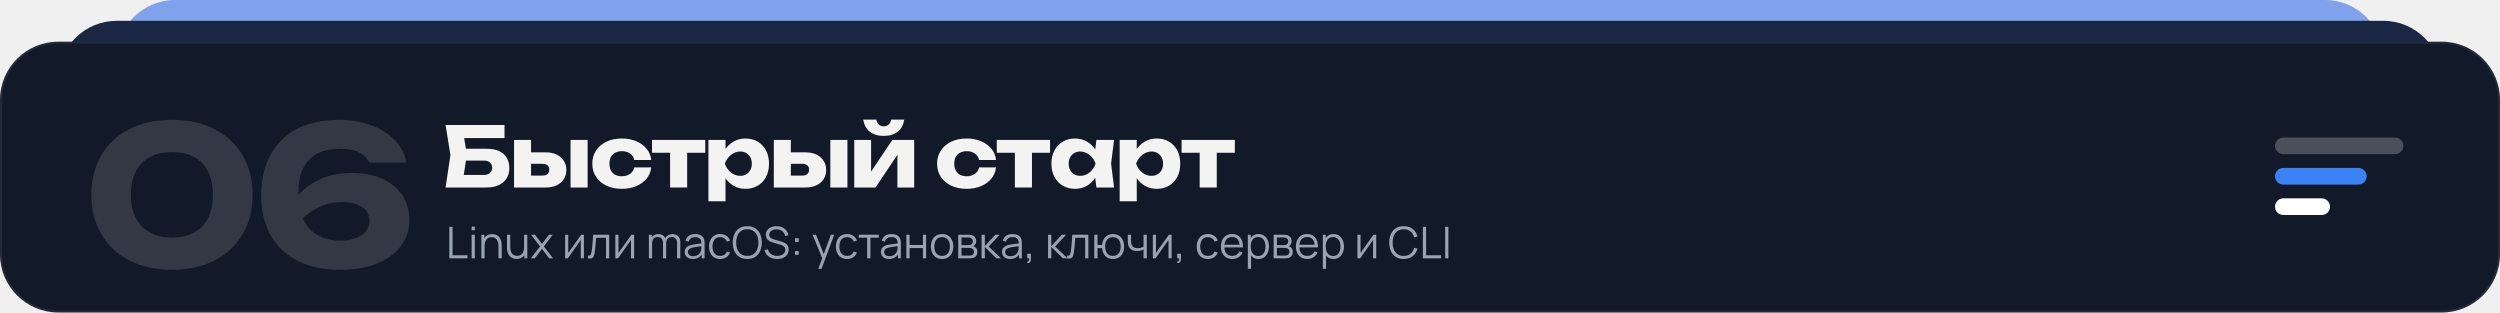
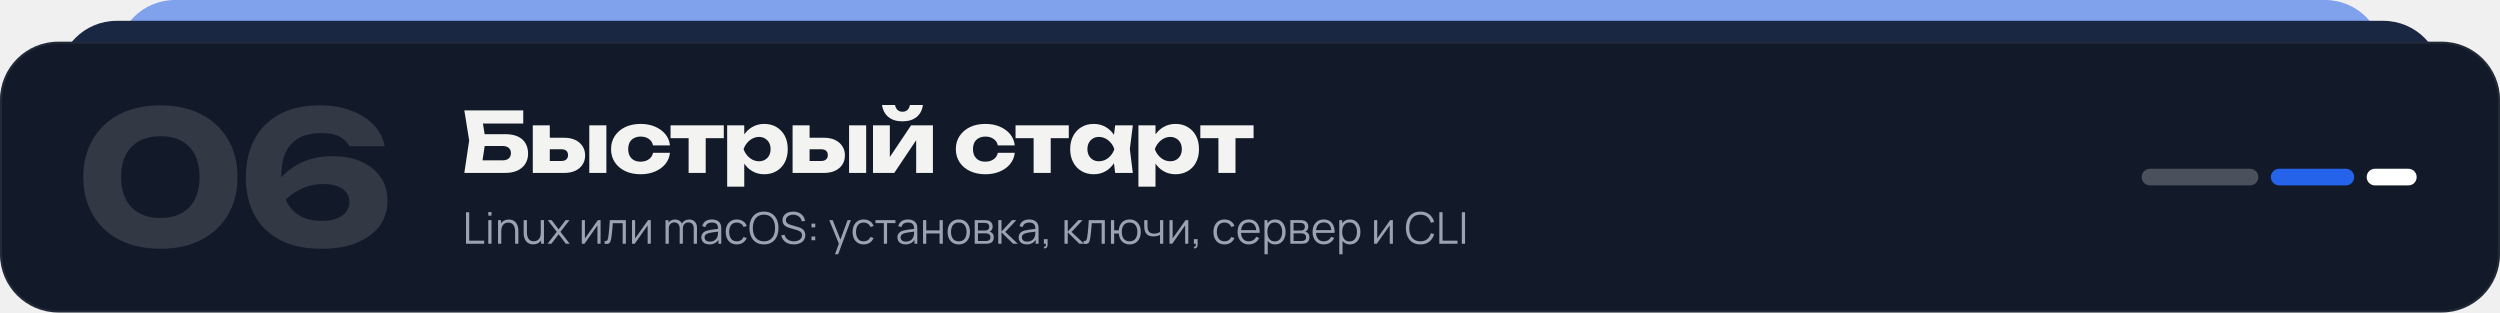
<svg xmlns="http://www.w3.org/2000/svg" width="1200" height="150" viewBox="0 0 1200 150" role="img" aria-labelledby="t d">
  <defs>
    <linearGradient id="cta" x1="0" y1="0" x2="1" y2="0.35">
      <stop offset="0" stop-color="#1D4ED8" />
      <stop offset=".45" stop-color="#2563EB" />
      <stop offset="1.4" stop-color="#38BDF8" />
    </linearGradient>
    <path id="U-zero" d="M463 -16Q335 -16 240 32Q145 81 94 169Q42 257 42 375Q42 493 94 581Q145 669 240 718Q335 766 463 766Q590 766 684 718Q779 669 831 581Q883 493 883 375Q883 257 831 169Q779 81 684 32Q590 -16 463 -16ZM463 152Q564 152 620 210Q676 269 676 375Q676 482 620 540Q564 598 463 598Q362 598 305 540Q248 482 248 375Q248 269 305 210Q362 152 463 152Z" />
    <path id="U-six" d="M449 766Q546 766 622 736Q697 707 744 656Q790 606 800 543H608Q594 573 558 594Q522 615 454 615Q381 615 332 588Q284 560 260 509Q237 458 237 383Q237 302 263 247Q289 192 338 164Q387 136 458 136Q507 136 540 150Q574 163 591 186Q608 210 608 238Q608 268 592 290Q576 313 544 325Q512 337 464 337Q400 337 342 309Q284 281 236 226L166 274Q197 336 246 384Q295 433 362 461Q430 489 515 489Q609 489 676 458Q743 427 780 372Q816 318 816 245Q816 169 774 110Q731 51 651 18Q571 -16 455 -16Q317 -16 226 34Q134 84 88 172Q43 260 43 374Q43 488 88 577Q134 666 224 716Q315 766 449 766Z" />
    <path id="U-uni0411" d="M204 465H535Q630 465 691 436Q752 407 782 354Q812 302 812 232Q812 162 779 110Q746 57 684 28Q622 0 535 0H47L105 389L47 750H754V593H176L255 688L302 393L251 56L172 151H508Q553 151 580 174Q606 197 606 237Q606 278 580 300Q553 323 508 323H204Z" />
    <path id="U-uni044B" d="M734 571H939V0H734ZM56 0V571H260V50L197 143H399Q437 143 458 162Q479 180 479 213Q479 247 458 266Q437 284 399 284H196V422H433Q509 422 565 396Q621 369 652 322Q684 274 684 211Q684 147 653 100Q622 52 566 26Q510 0 436 0Z" />
    <path id="U-uni0441" d="M737 241Q729 164 681 106Q633 48 556 16Q480 -16 385 -16Q280 -16 200 22Q120 60 75 128Q30 196 30 285Q30 375 75 443Q120 511 200 550Q280 588 385 588Q480 588 556 556Q633 523 681 466Q729 408 737 330H534Q523 381 483 408Q443 436 385 436Q340 436 306 418Q273 401 254 368Q236 334 236 285Q236 237 254 204Q273 170 306 152Q340 135 385 135Q443 135 484 164Q524 193 534 241Z" />
    <path id="U-uni0442" d="M231 501H436V0H231ZM14 571H653V417H14Z" />
    <path id="U-uni0440" d="M56 571H261V407L252 383V223L261 176V-165H56ZM196 285Q209 378 250 446Q292 513 356 550Q420 588 501 588Q585 588 648 550Q712 512 748 444Q783 376 783 285Q783 196 748 128Q712 59 648 22Q585 -16 501 -16Q420 -16 356 22Q292 59 251 127Q210 195 196 285ZM577 285Q577 328 560 361Q542 394 510 413Q479 432 439 432Q398 432 361 413Q324 394 296 361Q268 328 253 285Q268 243 296 210Q324 177 361 158Q398 140 439 140Q479 140 510 158Q542 177 560 210Q577 243 577 285Z" />
    <path id="U-uni0439" d="M56 0V571H258V111L214 125L513 571H775V0H574V473L618 458L311 0ZM410 619Q305 619 242 670Q179 720 164 815H320Q328 776 351 755Q374 734 410 734Q446 734 469 755Q492 776 499 815H656Q641 720 578 670Q514 619 410 619Z" />
    <path id="U-uni0430" d="M572 0 546 206 573 285 546 364 572 571H784L748 286L784 0ZM620 285Q606 195 564 127Q523 59 460 22Q396 -16 315 -16Q231 -16 168 22Q104 59 68 128Q32 196 32 285Q32 376 68 444Q104 512 168 550Q231 588 315 588Q396 588 460 550Q523 513 565 446Q607 378 620 285ZM239 285Q239 243 256 210Q274 177 305 158Q336 140 376 140Q418 140 455 158Q492 177 520 210Q548 243 562 285Q548 328 520 361Q492 394 455 413Q418 432 376 432Q336 432 305 413Q274 394 256 361Q239 328 239 285Z" />
    <path id="MR-L" d="M160 0V1440H307V141H991V0Z" />
    <path id="MR-i" d="M160 1285V1450H307V1285ZM160 0V1080H307V0Z" />
    <path id="MR-n" d="M920 0V551Q920 641 903 716Q886 792 848 848Q811 905 752 936Q692 967 607 967Q529 967 470 940Q410 913 370 862Q329 812 308 740Q287 668 287 576L183 599Q183 765 241 878Q299 991 401 1049Q503 1107 635 1107Q732 1107 804 1077Q877 1047 928 996Q978 945 1009 880Q1040 814 1054 740Q1068 667 1068 594V0ZM139 0V1080H272V814H287V0Z" />
    <path id="MR-u" d="M553 -27Q456 -27 384 3Q311 33 260 84Q210 135 179 200Q148 266 134 340Q120 413 120 486V1080H268V529Q268 440 285 364Q302 288 340 232Q377 175 436 144Q496 113 581 113Q659 113 718 140Q778 167 818 218Q859 268 880 340Q901 413 901 504L1005 481Q1005 315 947 202Q889 89 787 31Q685 -27 553 -27ZM916 0V266H901V1080H1048V0Z" />
    <path id="MR-x" d="M20 0 442 546 29 1080H205L528 659L848 1080H1024L611 546L1034 0H857L528 433L197 0Z" />
    <path id="MR-uni0438" d="M998 1080V0H855V841L263 0H139V1080H282V246L875 1080Z" />
    <path id="MR-uni043B" d="M40 0V129Q100 118 132 134Q163 151 178 190Q193 230 203 289Q219 387 232 505Q245 623 256 766Q266 908 277 1080H1011V0H865V939H413Q406 833 397 728Q388 623 378 526Q369 430 358 349Q347 268 335 209Q317 120 288 67Q258 14 200 -3Q142 -20 40 0Z" />
    <path id="MR-m" d="M1428 0 1429 709Q1429 834 1360 906Q1290 977 1183 977Q1122 977 1064 949Q1006 921 968 859Q931 797 931 697L844 722Q841 838 890 925Q938 1012 1024 1060Q1109 1109 1217 1109Q1380 1109 1478 1008Q1576 908 1576 737L1575 0ZM139 0V1080H271V814H287V0ZM785 0 786 699Q786 828 718 902Q649 977 537 977Q425 977 356 900Q287 824 287 697L199 745Q199 849 248 932Q297 1014 382 1062Q467 1109 575 1109Q678 1109 758 1065Q839 1021 885 937Q931 853 931 733L930 0Z" />
    <path id="MR-a" d="M449 -30Q327 -30 244 14Q162 58 121 131Q80 204 80 290Q80 378 116 440Q151 503 212 543Q274 583 355 604Q437 624 536 640Q636 655 732 666Q827 678 899 689L847 657Q850 817 785 894Q720 971 559 971Q448 971 372 921Q295 871 264 763L121 805Q158 950 270 1030Q382 1110 561 1110Q709 1110 812 1054Q916 999 959 894Q979 847 985 789Q991 731 991 671V0H860V271L898 255Q843 116 727 43Q611 -30 449 -30ZM466 97Q569 97 646 134Q723 171 770 236Q817 300 831 381Q843 433 844 496Q845 558 845 589L901 560Q826 550 738 540Q651 530 566 517Q482 504 414 486Q368 473 325 450Q282 426 254 387Q227 348 227 290Q227 243 250 199Q274 155 326 126Q379 97 466 97Z" />
    <path id="MR-c" d="M588 -30Q425 -30 312 43Q199 116 140 244Q82 373 80 540Q82 710 142 838Q202 967 315 1038Q428 1110 589 1110Q753 1110 874 1030Q996 950 1041 811L897 765Q859 862 776 916Q694 969 588 969Q469 969 391 914Q313 860 275 763Q237 666 236 540Q238 346 326 228Q414 111 588 111Q698 111 776 162Q853 212 893 309L1041 265Q981 121 865 46Q749 -30 588 -30Z" />
    <path id="MR-O" d="M723 -30Q508 -30 360 66Q212 161 136 330Q60 499 60 720Q60 941 136 1110Q212 1279 360 1374Q508 1470 723 1470Q939 1470 1086 1374Q1234 1279 1310 1110Q1387 941 1387 720Q1387 499 1310 330Q1234 161 1086 66Q939 -30 723 -30ZM723 111Q892 111 1005 188Q1118 265 1174 402Q1231 540 1231 720Q1231 900 1174 1037Q1118 1174 1005 1251Q892 1328 723 1329Q554 1329 442 1252Q330 1175 274 1038Q217 900 216 720Q215 540 272 404Q328 267 441 190Q554 112 723 111Z" />
    <path id="MR-S" d="M640 -30Q489 -30 368 20Q248 71 170 164Q91 257 67 385L217 410Q253 270 369 190Q485 111 646 111Q752 111 836 144Q920 178 968 240Q1016 302 1016 387Q1016 443 996 482Q976 522 943 548Q910 574 871 592Q832 609 795 620L430 729Q364 748 308 778Q252 807 210 848Q169 890 146 946Q123 1002 123 1074Q123 1196 187 1285Q251 1374 362 1422Q473 1470 615 1469Q759 1469 872 1418Q986 1367 1060 1272Q1134 1178 1158 1049L1004 1021Q989 1115 935 1184Q881 1253 798 1290Q714 1328 614 1329Q517 1329 442 1296Q366 1264 322 1208Q278 1152 278 1080Q278 1007 318 963Q359 919 418 894Q478 869 534 853L816 770Q860 758 920 736Q979 713 1036 672Q1092 630 1129 563Q1166 496 1166 393Q1166 293 1126 214Q1087 135 1016 81Q944 27 848 -2Q753 -30 640 -30Z" />
    <path id="MR-colon" d="M220 160V331H391V160ZM221 749V920H392V749Z" />
    <path id="MR-uni0443" d="M294 -480 503 87 506 -81 33 1080H189L577 109H513L871 1080H1021L441 -480Z" />
    <path id="MR-uni0441" d="M588 -30Q425 -30 312 43Q199 116 140 244Q82 373 80 540Q82 710 142 838Q202 967 315 1038Q428 1110 589 1110Q753 1110 874 1030Q996 950 1041 811L897 765Q859 862 776 916Q694 969 588 969Q469 969 391 914Q313 860 275 763Q237 666 236 540Q238 346 326 228Q414 111 588 111Q698 111 776 162Q853 212 893 309L1041 265Q981 121 865 46Q749 -30 588 -30Z" />
    <path id="MR-uni0442" d="M433 0V944H50V1080H963V944H580V0Z" />
    <path id="MR-uni0430" d="M449 -30Q327 -30 244 14Q162 58 121 131Q80 204 80 290Q80 378 116 440Q151 503 212 543Q274 583 355 604Q437 624 536 640Q636 655 732 666Q827 678 899 689L847 657Q850 817 785 894Q720 971 559 971Q448 971 372 921Q295 871 264 763L121 805Q158 950 270 1030Q382 1110 561 1110Q709 1110 812 1054Q916 999 959 894Q979 847 985 789Q991 731 991 671V0H860V271L898 255Q843 116 727 43Q611 -30 449 -30ZM466 97Q569 97 646 134Q723 171 770 236Q817 300 831 381Q843 433 844 496Q845 558 845 589L901 560Q826 550 738 540Q651 530 566 517Q482 504 414 486Q368 473 325 450Q282 426 254 387Q227 348 227 290Q227 243 250 199Q274 155 326 126Q379 97 466 97Z" />
    <path id="MR-uni043D" d="M139 0V1080H286V611H895V1080H1042V0H895V470H286V0Z" />
    <path id="MR-uni043E" d="M591 -30Q430 -30 316 43Q202 116 141 245Q80 374 80 541Q80 711 142 839Q204 967 318 1038Q433 1110 591 1110Q753 1110 868 1038Q982 965 1042 836Q1103 708 1103 541Q1103 371 1042 242Q981 114 866 42Q751 -30 591 -30ZM591 111Q771 111 859 230Q947 350 947 541Q947 737 858 853Q770 969 591 969Q470 969 392 914Q313 860 274 764Q236 667 236 541Q236 346 326 228Q416 111 591 111Z" />
    <path id="MR-uni0432" d="M139 0V1080H584Q618 1080 666 1076Q715 1072 757 1061Q848 1037 904 963Q959 889 959 785Q959 727 942 682Q924 636 892 603Q877 586 859 574Q841 561 824 553Q856 547 893 525Q951 491 981 434Q1011 376 1011 294Q1011 183 958 113Q905 43 816 17Q776 6 730 3Q683 0 642 0ZM287 125H635Q656 125 688 128Q720 132 745 138Q804 153 832 198Q859 244 859 298Q859 369 818 414Q776 460 707 470Q684 475 659 476Q634 477 614 477H287ZM287 603H589Q615 603 648 606Q680 610 704 619Q756 637 780 681Q805 725 805 777Q805 834 778 877Q752 920 699 937Q663 950 622 952Q580 954 569 954H287Z" />
    <path id="MR-uni043A" d="M139 0 140 1080H288V560L770 1080H966L460 540L1032 0H818L288 520V0Z" />
    <path id="MR-comma" d="M120 -209 129 -136Q169 -139 187 -120Q205 -101 209 -69Q213 -37 211 0H120V211H291V-40Q291 -132 244 -178Q198 -224 120 -209Z" />
    <path id="MR-uni044E" d="M990 -30Q847 -30 741 32Q635 93 572 204Q510 316 497 467H286V0H139V1080H286V613H496Q509 766 572 878Q636 989 742 1050Q849 1110 991 1110Q1152 1110 1266 1037Q1381 964 1442 836Q1502 708 1502 542Q1502 372 1440 243Q1379 114 1264 42Q1150 -30 990 -30ZM987 111Q1169 111 1258 230Q1346 348 1346 541Q1346 738 1256 854Q1167 969 988 969Q817 969 726 856Q635 742 635 542Q635 346 724 228Q814 111 987 111Z" />
    <path id="MR-uni0447" d="M801 0V402Q747 375 668 355Q589 335 498 335Q334 335 232 408Q130 481 99 619Q89 660 86 706Q82 752 81 789Q80 826 80 842V1080H228V842Q228 809 230 767Q232 725 239 685Q259 576 330 520Q400 464 528 464Q608 464 680 484Q751 505 801 540V1080H948V0Z" />
    <path id="MR-uni0435" d="M597 -30Q439 -30 324 40Q208 110 144 237Q80 364 80 535Q80 712 143 841Q206 970 320 1040Q435 1110 591 1110Q751 1110 864 1036Q977 963 1035 826Q1093 689 1088 499H938V551Q934 761 848 868Q761 975 595 975Q421 975 328 862Q236 749 236 540Q236 336 328 224Q421 111 591 111Q707 111 794 164Q880 218 930 319L1067 266Q1003 125 878 48Q754 -30 597 -30ZM184 499V622H1009V499Z" />
    <path id="MR-uni0440" d="M625 -30Q476 -30 373 46Q270 121 217 250Q164 380 164 541Q164 705 218 834Q271 962 375 1036Q479 1110 631 1110Q779 1110 885 1035Q991 960 1048 831Q1104 702 1104 541Q1104 379 1047 250Q990 121 883 46Q776 -30 625 -30ZM139 -480V1080H271V267H287V-480ZM610 107Q723 107 798 164Q873 221 910 320Q948 418 948 541Q948 663 911 761Q874 859 798 916Q723 973 607 973Q494 973 420 918Q345 863 308 766Q271 668 271 541Q271 416 308 318Q345 219 420 163Q495 107 610 107Z" />
    <path id="MR-C" d="M723 -30Q508 -30 360 66Q212 161 136 330Q60 499 60 720Q60 941 136 1110Q212 1279 360 1374Q508 1470 723 1470Q974 1470 1133 1342Q1292 1213 1351 997L1201 958Q1155 1129 1036 1229Q917 1329 723 1329Q554 1329 442 1252Q330 1175 274 1038Q217 900 215 720Q214 540 270 403Q327 266 440 188Q554 111 723 111Q917 111 1036 212Q1155 312 1201 482L1351 443Q1292 227 1133 98Q974 -30 723 -30Z" />
    <path id="MR-I" d="M160 0V1440H307V0Z" />
  </defs>
  <rect x="56" y="0" width="1088" height="60" rx="28" fill="#2563EB" fill-opacity="0.55" />
  <rect x="28" y="10" width="1144" height="60" rx="28" fill="#1A2742" />
  <rect x="0" y="20" width="1200" height="130" rx="28" fill="#121A29" />
  <rect x=".5" y="20.5" width="1199" height="129" rx="27.5" fill="none" stroke="#FFFFFF" stroke-opacity=".07" />
  <g fill="#F3F4F1" fill-opacity="0.14">
-     <use href="#U-zero" transform="matrix(0.092 0 0 -0.092 40.0 128.0)" />
-     <use href="#U-six" transform="matrix(0.092 0 0 -0.092 121.4 128.0)" />
+     <use href="#U-zero" transform="matrix(0.088 0 0 -0.088 36.3 118.0)" />
+     <use href="#U-six" transform="matrix(0.088 0 0 -0.088 114.2 118.0)" />
  </g>
  <g fill="#F3F4F1">
-     <use href="#U-uni0411" transform="matrix(0.04 0 0 -0.04 212.0 90.0)" />
-     <use href="#U-uni044B" transform="matrix(0.04 0 0 -0.04 244.5 90.0)" />
-     <use href="#U-uni0441" transform="matrix(0.04 0 0 -0.04 283.1 90.0)" />
-     <use href="#U-uni0442" transform="matrix(0.04 0 0 -0.04 312.4 90.0)" />
-     <use href="#U-uni0440" transform="matrix(0.04 0 0 -0.04 337.8 90.0)" />
-     <use href="#U-uni044B" transform="matrix(0.04 0 0 -0.04 369.2 90.0)" />
-     <use href="#U-uni0439" transform="matrix(0.04 0 0 -0.04 407.8 90.0)" />
-     <use href="#U-uni0441" transform="matrix(0.04 0 0 -0.04 448.6 90.0)" />
-     <use href="#U-uni0442" transform="matrix(0.04 0 0 -0.04 477.9 90.0)" />
-     <use href="#U-uni0430" transform="matrix(0.04 0 0 -0.04 503.4 90.0)" />
-     <use href="#U-uni0440" transform="matrix(0.04 0 0 -0.04 535.2 90.0)" />
-     <use href="#U-uni0442" transform="matrix(0.04 0 0 -0.04 566.6 90.0)" />
+     <use href="#U-uni0411" transform="matrix(0.04 0 0 -0.04 221.0 83.0)" />
+     <use href="#U-uni044B" transform="matrix(0.04 0 0 -0.04 253.5 83.0)" />
+     <use href="#U-uni0441" transform="matrix(0.04 0 0 -0.04 292.1 83.0)" />
+     <use href="#U-uni0442" transform="matrix(0.04 0 0 -0.04 321.3 83.0)" />
+     <use href="#U-uni0440" transform="matrix(0.04 0 0 -0.04 346.8 83.0)" />
+     <use href="#U-uni044B" transform="matrix(0.04 0 0 -0.04 378.2 83.0)" />
+     <use href="#U-uni0439" transform="matrix(0.04 0 0 -0.04 416.8 83.0)" />
+     <use href="#U-uni0441" transform="matrix(0.04 0 0 -0.04 457.6 83.0)" />
+     <use href="#U-uni0442" transform="matrix(0.04 0 0 -0.04 486.9 83.0)" />
+     <use href="#U-uni0430" transform="matrix(0.04 0 0 -0.04 512.4 83.0)" />
+     <use href="#U-uni0440" transform="matrix(0.04 0 0 -0.04 544.2 83.0)" />
+     <use href="#U-uni0442" transform="matrix(0.04 0 0 -0.04 575.6 83.0)" />
  </g>
  <g fill="#9AA3B2">
-     <use href="#MR-L" transform="matrix(0.0105 0 0 -0.0105 214.0 124.0)" />
-     <use href="#MR-i" transform="matrix(0.0105 0 0 -0.0105 224.7 124.0)" />
-     <use href="#MR-n" transform="matrix(0.0105 0 0 -0.0105 229.6 124.0)" />
-     <use href="#MR-u" transform="matrix(0.0105 0 0 -0.0105 242.1 124.0)" />
-     <use href="#MR-x" transform="matrix(0.0105 0 0 -0.0105 254.6 124.0)" />
-     <use href="#MR-uni0438" transform="matrix(0.0105 0 0 -0.0105 269.8 124.0)" />
-     <use href="#MR-uni043B" transform="matrix(0.0105 0 0 -0.0105 281.8 124.0)" />
-     <use href="#MR-uni0438" transform="matrix(0.0105 0 0 -0.0105 293.9 124.0)" />
-     <use href="#MR-m" transform="matrix(0.0105 0 0 -0.0105 310.0 124.0)" />
-     <use href="#MR-a" transform="matrix(0.0105 0 0 -0.0105 327.8 124.0)" />
-     <use href="#MR-c" transform="matrix(0.0105 0 0 -0.0105 339.5 124.0)" />
-     <use href="#MR-O" transform="matrix(0.0105 0 0 -0.0105 351.1 124.0)" />
-     <use href="#MR-S" transform="matrix(0.0105 0 0 -0.0105 366.3 124.0)" />
-     <use href="#MR-colon" transform="matrix(0.0105 0 0 -0.0105 379.3 124.0)" />
-     <use href="#MR-uni0443" transform="matrix(0.0105 0 0 -0.0105 389.7 124.0)" />
-     <use href="#MR-uni0441" transform="matrix(0.0105 0 0 -0.0105 400.4 124.0)" />
-     <use href="#MR-uni0442" transform="matrix(0.0105 0 0 -0.0105 411.7 124.0)" />
-     <use href="#MR-uni0430" transform="matrix(0.0105 0 0 -0.0105 422.0 124.0)" />
-     <use href="#MR-uni043D" transform="matrix(0.0105 0 0 -0.0105 433.6 124.0)" />
-     <use href="#MR-uni043E" transform="matrix(0.0105 0 0 -0.0105 446.0 124.0)" />
-     <use href="#MR-uni0432" transform="matrix(0.0105 0 0 -0.0105 458.5 124.0)" />
-     <use href="#MR-uni043A" transform="matrix(0.0105 0 0 -0.0105 469.7 124.0)" />
-     <use href="#MR-uni0430" transform="matrix(0.0105 0 0 -0.0105 480.1 124.0)" />
-     <use href="#MR-comma" transform="matrix(0.0105 0 0 -0.0105 491.8 124.0)" />
-     <use href="#MR-uni043A" transform="matrix(0.0105 0 0 -0.0105 501.6 124.0)" />
-     <use href="#MR-uni043B" transform="matrix(0.0105 0 0 -0.0105 511.8 124.0)" />
-     <use href="#MR-uni044E" transform="matrix(0.0105 0 0 -0.0105 523.8 124.0)" />
-     <use href="#MR-uni0447" transform="matrix(0.0105 0 0 -0.0105 540.5 124.0)" />
-     <use href="#MR-uni0438" transform="matrix(0.0105 0 0 -0.0105 551.9 124.0)" />
-     <use href="#MR-comma" transform="matrix(0.0105 0 0 -0.0105 563.8 124.0)" />
-     <use href="#MR-uni0441" transform="matrix(0.0105 0 0 -0.0105 573.6 124.0)" />
-     <use href="#MR-uni0435" transform="matrix(0.0105 0 0 -0.0105 585.2 124.0)" />
-     <use href="#MR-uni0440" transform="matrix(0.0105 0 0 -0.0105 597.5 124.0)" />
-     <use href="#MR-uni0432" transform="matrix(0.0105 0 0 -0.0105 609.9 124.0)" />
-     <use href="#MR-uni0435" transform="matrix(0.0105 0 0 -0.0105 621.2 124.0)" />
-     <use href="#MR-uni0440" transform="matrix(0.0105 0 0 -0.0105 633.5 124.0)" />
-     <use href="#MR-uni0438" transform="matrix(0.0105 0 0 -0.0105 650.1 124.0)" />
-     <use href="#MR-C" transform="matrix(0.0105 0 0 -0.0105 666.2 124.0)" />
-     <use href="#MR-L" transform="matrix(0.0105 0 0 -0.0105 681.3 124.0)" />
-     <use href="#MR-I" transform="matrix(0.0105 0 0 -0.0105 692.0 124.0)" />
+     <use href="#MR-L" transform="matrix(0.0105 0 0 -0.0105 222.0 117.0)" />
+     <use href="#MR-i" transform="matrix(0.0105 0 0 -0.0105 232.7 117.0)" />
+     <use href="#MR-n" transform="matrix(0.0105 0 0 -0.0105 237.6 117.0)" />
+     <use href="#MR-u" transform="matrix(0.0105 0 0 -0.0105 250.1 117.0)" />
+     <use href="#MR-x" transform="matrix(0.0105 0 0 -0.0105 262.6 117.0)" />
+     <use href="#MR-uni0438" transform="matrix(0.0105 0 0 -0.0105 277.8 117.0)" />
+     <use href="#MR-uni043B" transform="matrix(0.0105 0 0 -0.0105 289.8 117.0)" />
+     <use href="#MR-uni0438" transform="matrix(0.0105 0 0 -0.0105 301.9 117.0)" />
+     <use href="#MR-m" transform="matrix(0.0105 0 0 -0.0105 318.0 117.0)" />
+     <use href="#MR-a" transform="matrix(0.0105 0 0 -0.0105 335.8 117.0)" />
+     <use href="#MR-c" transform="matrix(0.0105 0 0 -0.0105 347.5 117.0)" />
+     <use href="#MR-O" transform="matrix(0.0105 0 0 -0.0105 359.1 117.0)" />
+     <use href="#MR-S" transform="matrix(0.0105 0 0 -0.0105 374.3 117.0)" />
+     <use href="#MR-colon" transform="matrix(0.0105 0 0 -0.0105 387.2 117.0)" />
+     <use href="#MR-uni0443" transform="matrix(0.0105 0 0 -0.0105 397.7 117.0)" />
+     <use href="#MR-uni0441" transform="matrix(0.0105 0 0 -0.0105 408.4 117.0)" />
+     <use href="#MR-uni0442" transform="matrix(0.0105 0 0 -0.0105 419.7 117.0)" />
+     <use href="#MR-uni0430" transform="matrix(0.0105 0 0 -0.0105 429.9 117.0)" />
+     <use href="#MR-uni043D" transform="matrix(0.0105 0 0 -0.0105 441.6 117.0)" />
+     <use href="#MR-uni043E" transform="matrix(0.0105 0 0 -0.0105 454.0 117.0)" />
+     <use href="#MR-uni0432" transform="matrix(0.0105 0 0 -0.0105 466.4 117.0)" />
+     <use href="#MR-uni043A" transform="matrix(0.0105 0 0 -0.0105 477.7 117.0)" />
+     <use href="#MR-uni0430" transform="matrix(0.0105 0 0 -0.0105 488.1 117.0)" />
+     <use href="#MR-comma" transform="matrix(0.0105 0 0 -0.0105 499.8 117.0)" />
+     <use href="#MR-uni043A" transform="matrix(0.0105 0 0 -0.0105 509.5 117.0)" />
+     <use href="#MR-uni043B" transform="matrix(0.0105 0 0 -0.0105 519.7 117.0)" />
+     <use href="#MR-uni044E" transform="matrix(0.0105 0 0 -0.0105 531.8 117.0)" />
+     <use href="#MR-uni0447" transform="matrix(0.0105 0 0 -0.0105 548.4 117.0)" />
+     <use href="#MR-uni0438" transform="matrix(0.0105 0 0 -0.0105 559.9 117.0)" />
+     <use href="#MR-comma" transform="matrix(0.0105 0 0 -0.0105 571.8 117.0)" />
+     <use href="#MR-uni0441" transform="matrix(0.0105 0 0 -0.0105 581.6 117.0)" />
+     <use href="#MR-uni0435" transform="matrix(0.0105 0 0 -0.0105 593.2 117.0)" />
+     <use href="#MR-uni0440" transform="matrix(0.0105 0 0 -0.0105 605.5 117.0)" />
+     <use href="#MR-uni0432" transform="matrix(0.0105 0 0 -0.0105 617.9 117.0)" />
+     <use href="#MR-uni0435" transform="matrix(0.0105 0 0 -0.0105 629.2 117.0)" />
+     <use href="#MR-uni0440" transform="matrix(0.0105 0 0 -0.0105 641.4 117.0)" />
+     <use href="#MR-uni0438" transform="matrix(0.0105 0 0 -0.0105 658.1 117.0)" />
+     <use href="#MR-C" transform="matrix(0.0105 0 0 -0.0105 674.2 117.0)" />
+     <use href="#MR-L" transform="matrix(0.0105 0 0 -0.0105 689.2 117.0)" />
+     <use href="#MR-I" transform="matrix(0.0105 0 0 -0.0105 700.0 117.0)" />
  </g>
-   <rect x="1092.0" y="66.0" width="61.6" height="8.0" rx="4.0" fill="#FFFFFF" fill-opacity="0.24" />
-   <rect x="1092.0" y="80.6" width="44.0" height="8.0" rx="4.0" fill="#3B82F6" fill-opacity="1" />
-   <rect x="1092.0" y="95.2" width="26.4" height="8.0" rx="4.0" fill="#FFFFFF" fill-opacity="1" />
+   <rect x="1028.00" y="81.00" width="56.00" height="8.00" rx="4.00" fill="#FFFFFF" fill-opacity="0.24" />
+   <rect x="1090.00" y="81.00" width="40.00" height="8.00" rx="4.00" fill="#2563EB" fill-opacity="1" />
+   <rect x="1136.00" y="81.00" width="24.00" height="8.00" rx="4.00" fill="#FFFFFF" fill-opacity="1" />
</svg>
